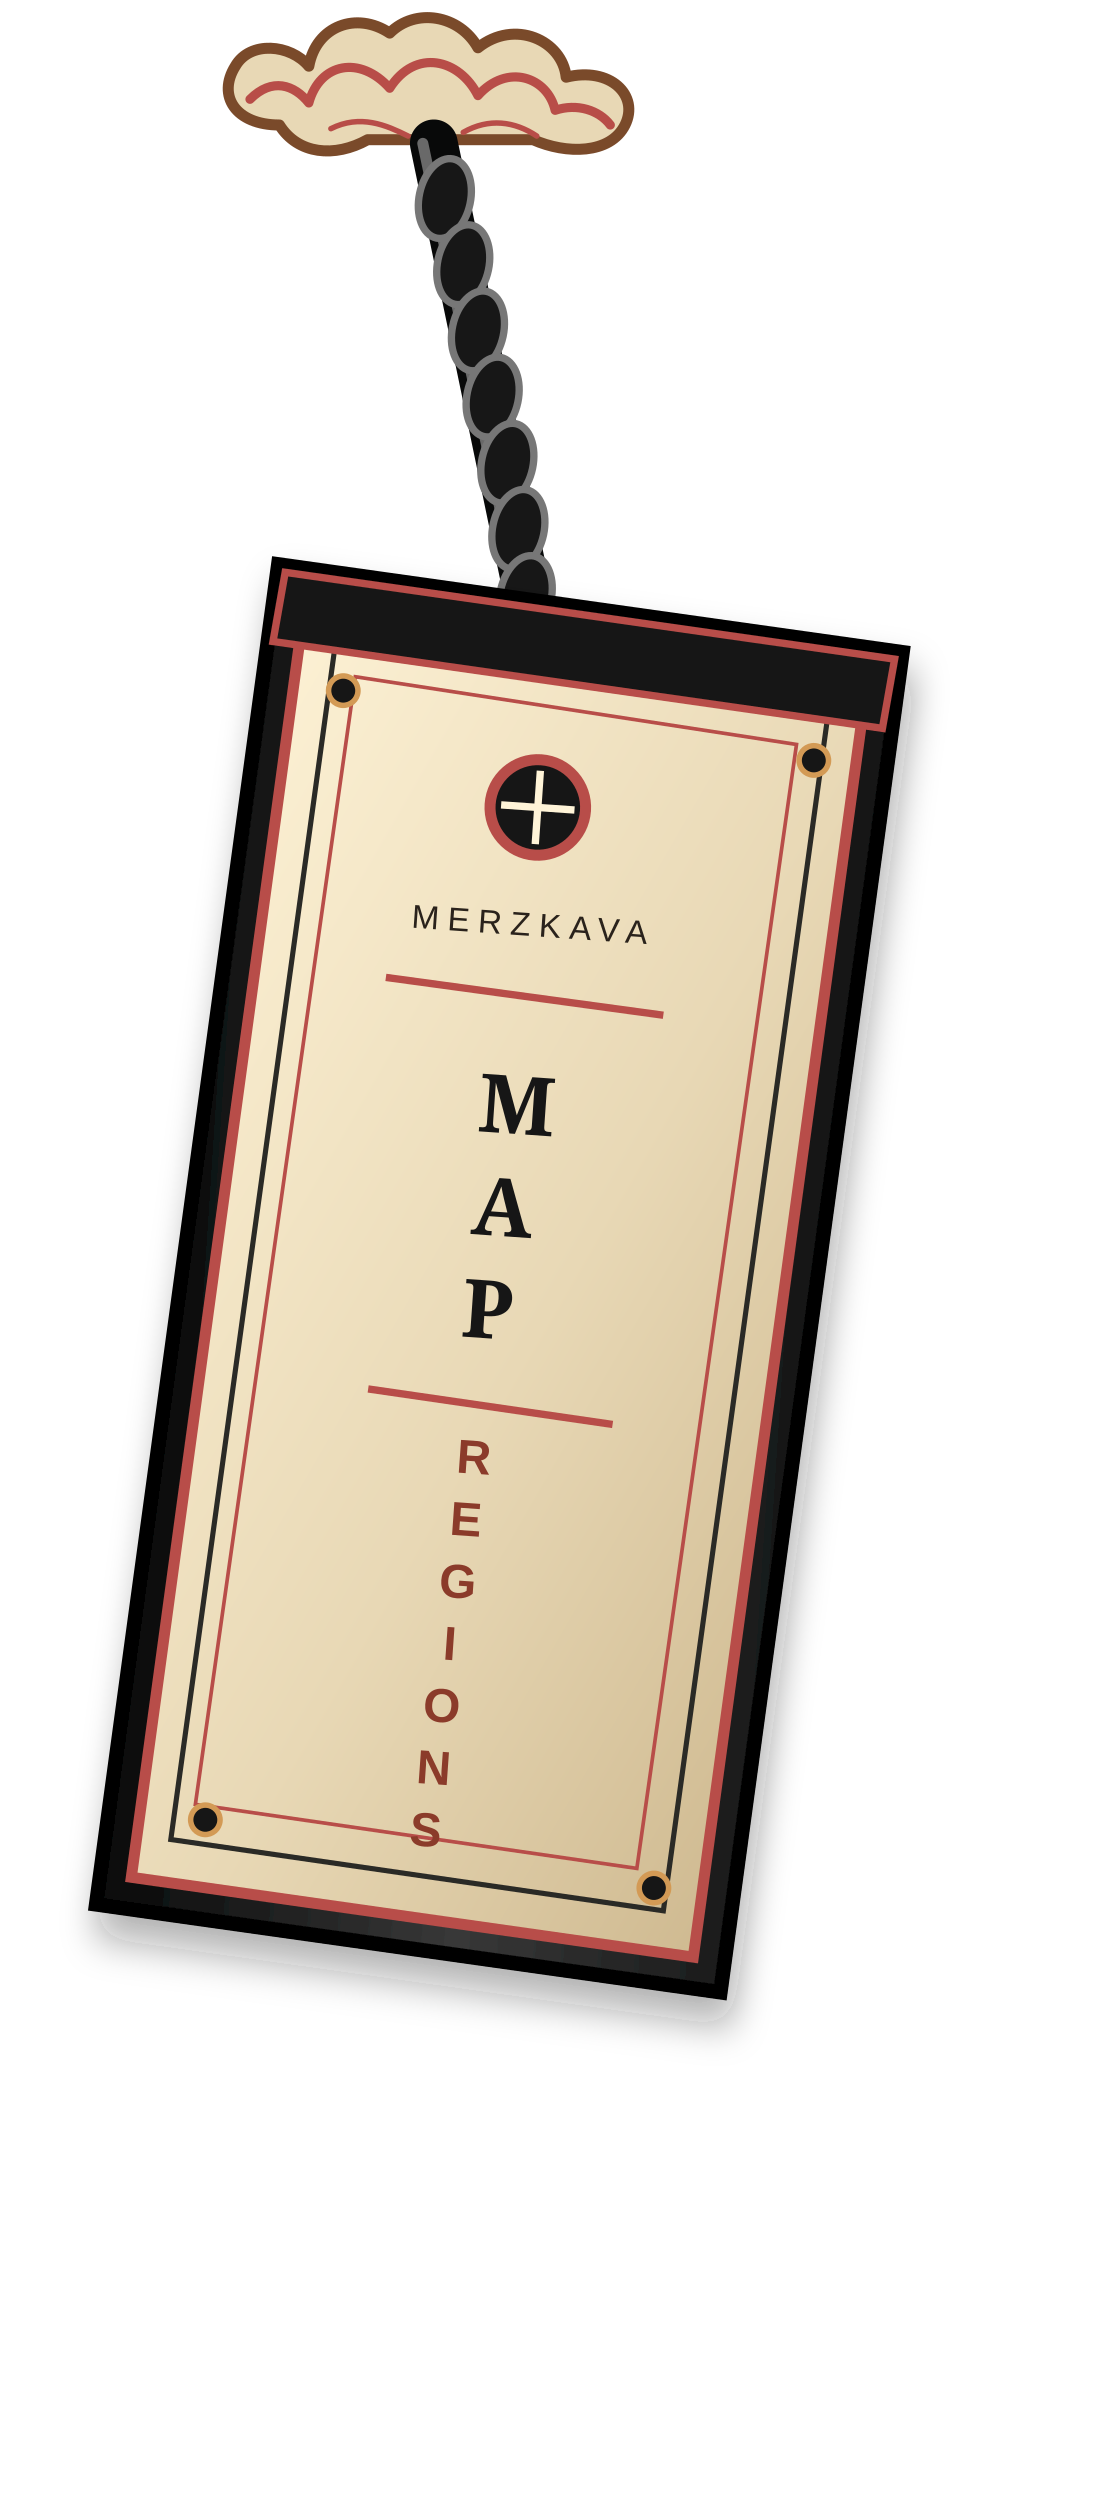
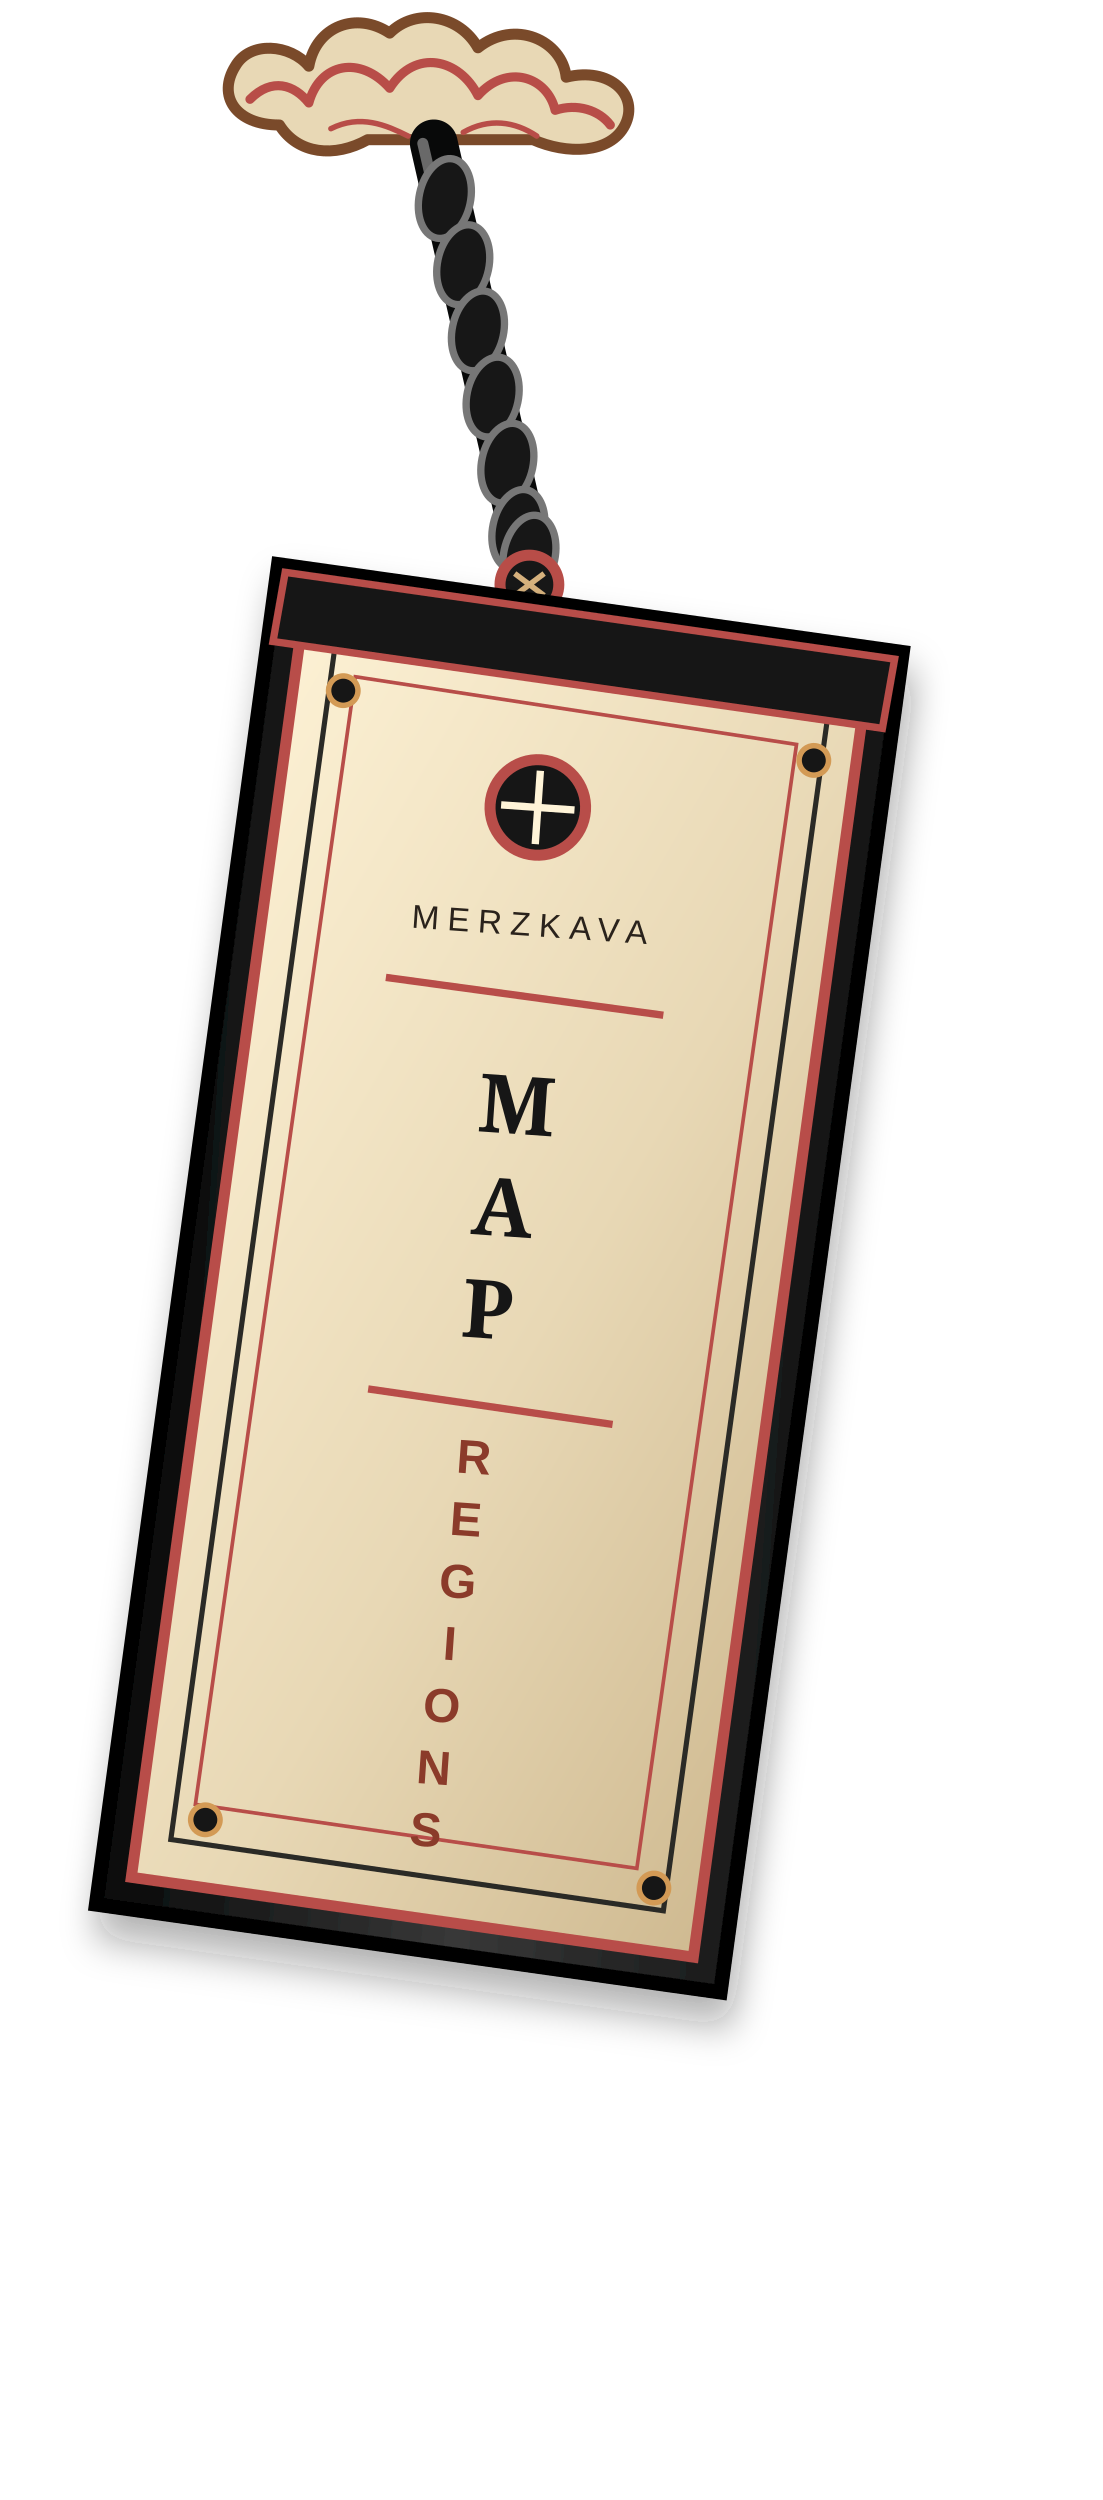
<svg xmlns="http://www.w3.org/2000/svg" width="300" height="680" viewBox="0 0 300 680" role="img" aria-labelledby="title">
  <defs>
    <filter id="shadow" x="-30%" y="-20%" width="170%" height="160%">
      <feDropShadow dx="2" dy="7" stdDeviation="5" flood-color="#151515" flood-opacity=".34" />
    </filter>
    <linearGradient id="paper" x1="0" y1="0" x2="1" y2="1">
      <stop offset="0" stop-color="#FFF4D8" />
      <stop offset=".55" stop-color="#E8D8B5" />
      <stop offset="1" stop-color="#CBB58B" />
    </linearGradient>
    <linearGradient id="iron" x1="0" y1="0" x2="1" y2="0">
      <stop offset="0" stop-color="#080909" />
      <stop offset=".5" stop-color="#383838" />
      <stop offset="1" stop-color="#111212" />
    </linearGradient>
  </defs>
  <g stroke-linejoin="round" stroke-linecap="round">
    <path d="M76 34 C64 34 59 26 64 18 C68 11 79 12 84 18 C86 7 97 3 106 9 C113 2 125 4 130 13 C140 5 153 11 154 21 C166 18 174 26 170 34 C166 42 154 42 145 38 L100 38 C91 43 81 42 76 34 Z" fill="#E8D8B5" stroke="#7A4A2A" stroke-width="3" />
    <path d="M68 27 C74 21 80 23 84 28 C87 17 98 15 106 24 C113 13 125 16 130 26 C138 17 149 21 151 30 C157 28 163 30 166 34" fill="none" stroke="#B84D48" stroke-width="2.5" />
    <path d="M90 35 C98 31 105 34 111 37 M126 36 C133 32 140 33 146 37" fill="none" stroke="#B84D48" stroke-width="1.5" />
    <circle cx="118" cy="38" r="3" fill="#B84D48" stroke="#FFF4D8" stroke-width="1" />
  </g>
  <g stroke-linejoin="round">
-     <path d="M118 39 L144 164" fill="none" stroke="#080909" stroke-width="13" stroke-linecap="round" />
-     <path d="M115 39 L141 162" fill="none" stroke="#696969" stroke-width="3" stroke-linecap="round" />
+     <path d="M118 39 L144 153" fill="none" stroke="#080909" stroke-width="13" stroke-linecap="round" />
+     <path d="M115 39 L141 151" fill="none" stroke="#696969" stroke-width="3" stroke-linecap="round" />
    <g fill="#171717" stroke="#777" stroke-width="2">
      <ellipse cx="121" cy="54" rx="7" ry="11" transform="rotate(12 121 54)" />
      <ellipse cx="126" cy="72" rx="7" ry="11" transform="rotate(12 126 72)" />
      <ellipse cx="130" cy="90" rx="7" ry="11" transform="rotate(12 130 90)" />
      <ellipse cx="134" cy="108" rx="7" ry="11" transform="rotate(12 134 108)" />
      <ellipse cx="138" cy="126" rx="7" ry="11" transform="rotate(12 138 126)" />
      <ellipse cx="141" cy="144" rx="7" ry="11" transform="rotate(12 141 144)" />
      <ellipse cx="143" cy="162" rx="7" ry="11" transform="rotate(12 143 162)" />
-       <ellipse cx="144" cy="180" rx="7" ry="11" transform="rotate(12 144 180)" />
+       <ellipse cx="144" cy="151" rx="7" ry="11" transform="rotate(12 144 151)" />
    </g>
-     <circle cx="144" cy="191" r="8" fill="#171717" stroke="#B84D48" stroke-width="3" />
-     <path d="M140 188 L148 194 M148 188 L140 194" stroke="#D7B27D" stroke-width="1.5" />
+     <circle cx="144" cy="159" r="8" fill="#171717" stroke="#B84D48" stroke-width="3" />
+     <path d="M140 156 L148 162 M148 156 L140 162" stroke="#D7B27D" stroke-width="1.5" />
  </g>
  <g transform="rotate(4 145 410)" filter="url(#shadow)">
    <path d="M58 159 L229 171 L205 538 L34 526 Z" fill="url(#iron)" stroke="#050505" stroke-width="4" />
    <path d="M66 168 L220 179 L197 529 L43 518 Z" fill="url(#paper)" stroke="#B84D48" stroke-width="3" />
    <path d="M75 179 L210 189 L188 517 L53 507 Z" fill="none" stroke="#2A2925" stroke-width="1.4" />
    <path d="M81 188 L202 198 L180 506 L59 497 Z" fill="none" stroke="#B84D48" stroke-width="1" />
    <path d="M60 161 L227 173 L225 192 L58 180 Z" fill="#171717" stroke="#B84D48" stroke-width="2" />
    <circle cx="78" cy="192" r="4" fill="#151515" stroke="#D39A55" stroke-width="1.5" />
    <circle cx="207" cy="202" r="4" fill="#151515" stroke="#D39A55" stroke-width="1.5" />
    <circle cx="62" cy="501" r="4" fill="#151515" stroke="#D39A55" stroke-width="1.5" />
    <circle cx="185" cy="511" r="4" fill="#151515" stroke="#D39A55" stroke-width="1.5" />
    <circle cx="133" cy="220" r="13" fill="#171717" stroke="#B84D48" stroke-width="3" />
    <path d="M133 210 V230 M123 220 H143" stroke="#FFF4D8" stroke-width="2" />
    <text x="133" y="255" fill="#29231B" text-anchor="middle" font-family="Arial,sans-serif" font-size="9" letter-spacing="2.3">MERZKAVA</text>
    <path d="M95 269 L171 274" stroke="#B84D48" stroke-width="2" />
    <g fill="#171717" text-anchor="middle" font-family="Georgia,serif" font-size="22" font-weight="700">
      <text x="133" y="309">M</text>
      <text x="131" y="337">A</text>
      <text x="129" y="365">P</text>
    </g>
    <path d="M98 381 L165 386" stroke="#B84D48" stroke-width="2" />
    <g fill="#8B3B2B" text-anchor="middle" font-family="Arial,sans-serif" font-size="13" font-weight="700">
      <text x="128" y="402">R</text>
      <text x="127" y="419">E</text>
      <text x="126" y="436">G</text>
      <text x="125" y="453">I</text>
      <text x="124" y="470">O</text>
      <text x="123" y="487">N</text>
      <text x="122" y="504">S</text>
    </g>
  </g>
</svg>
